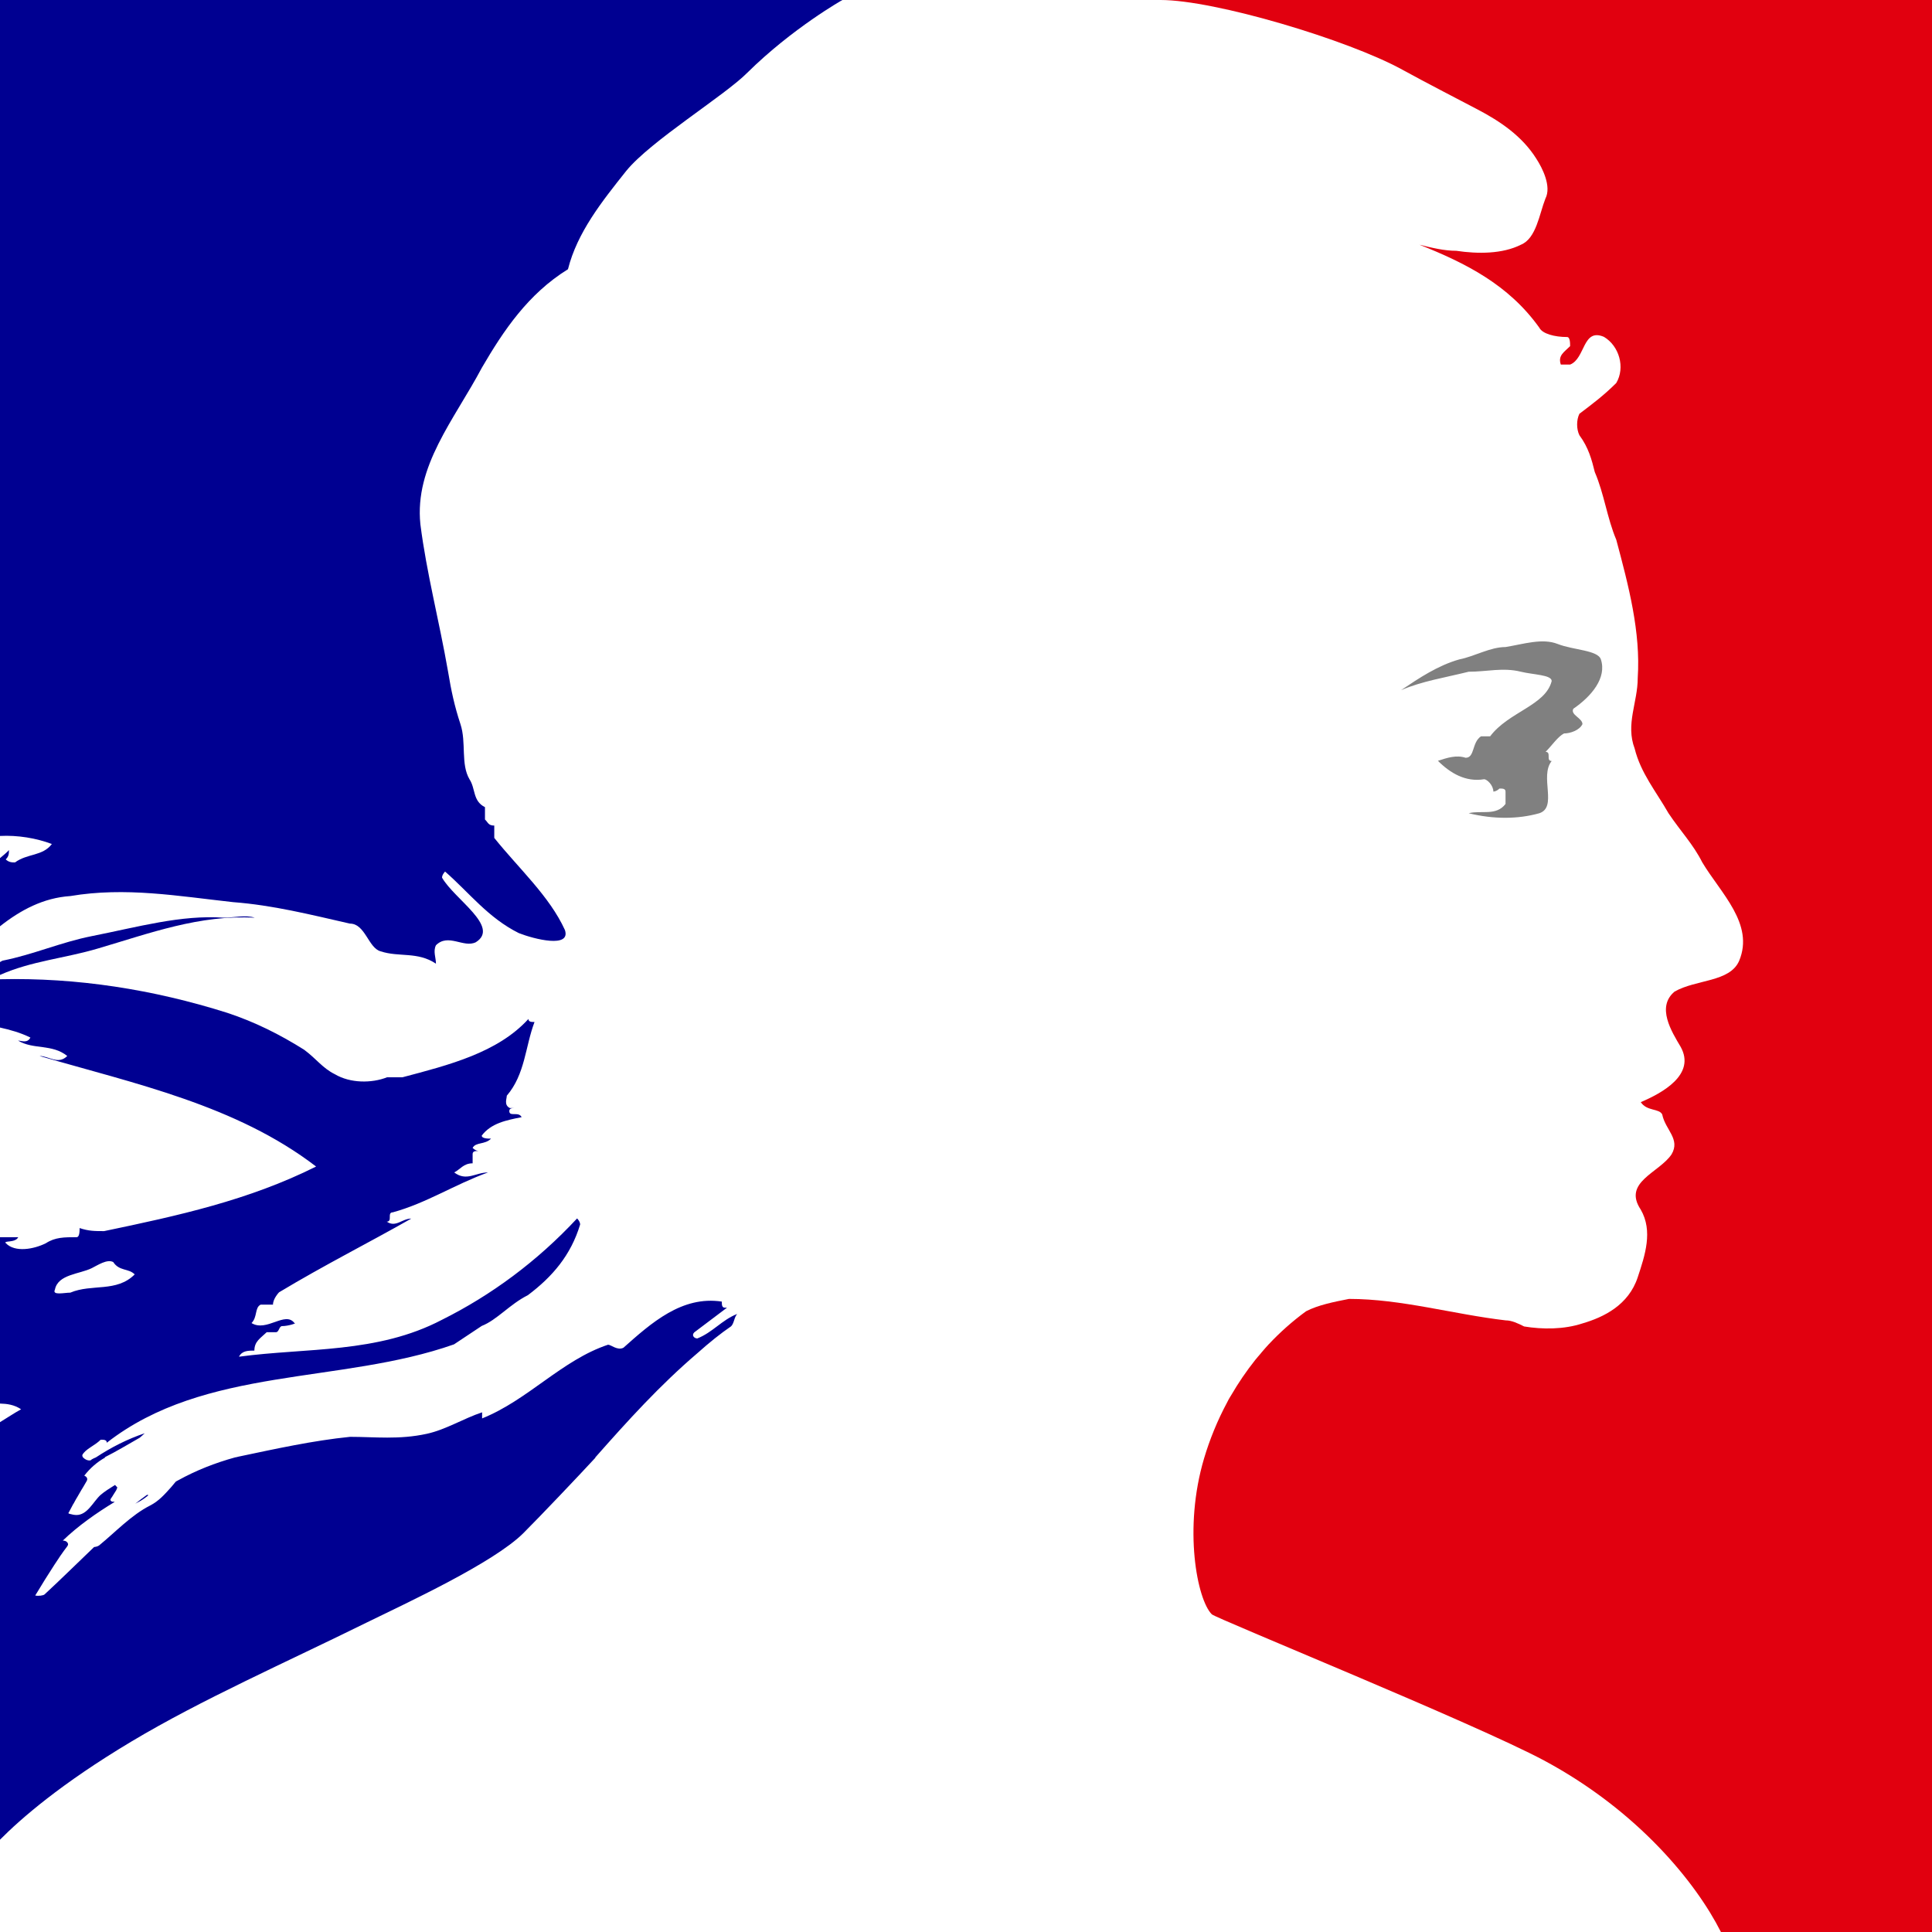
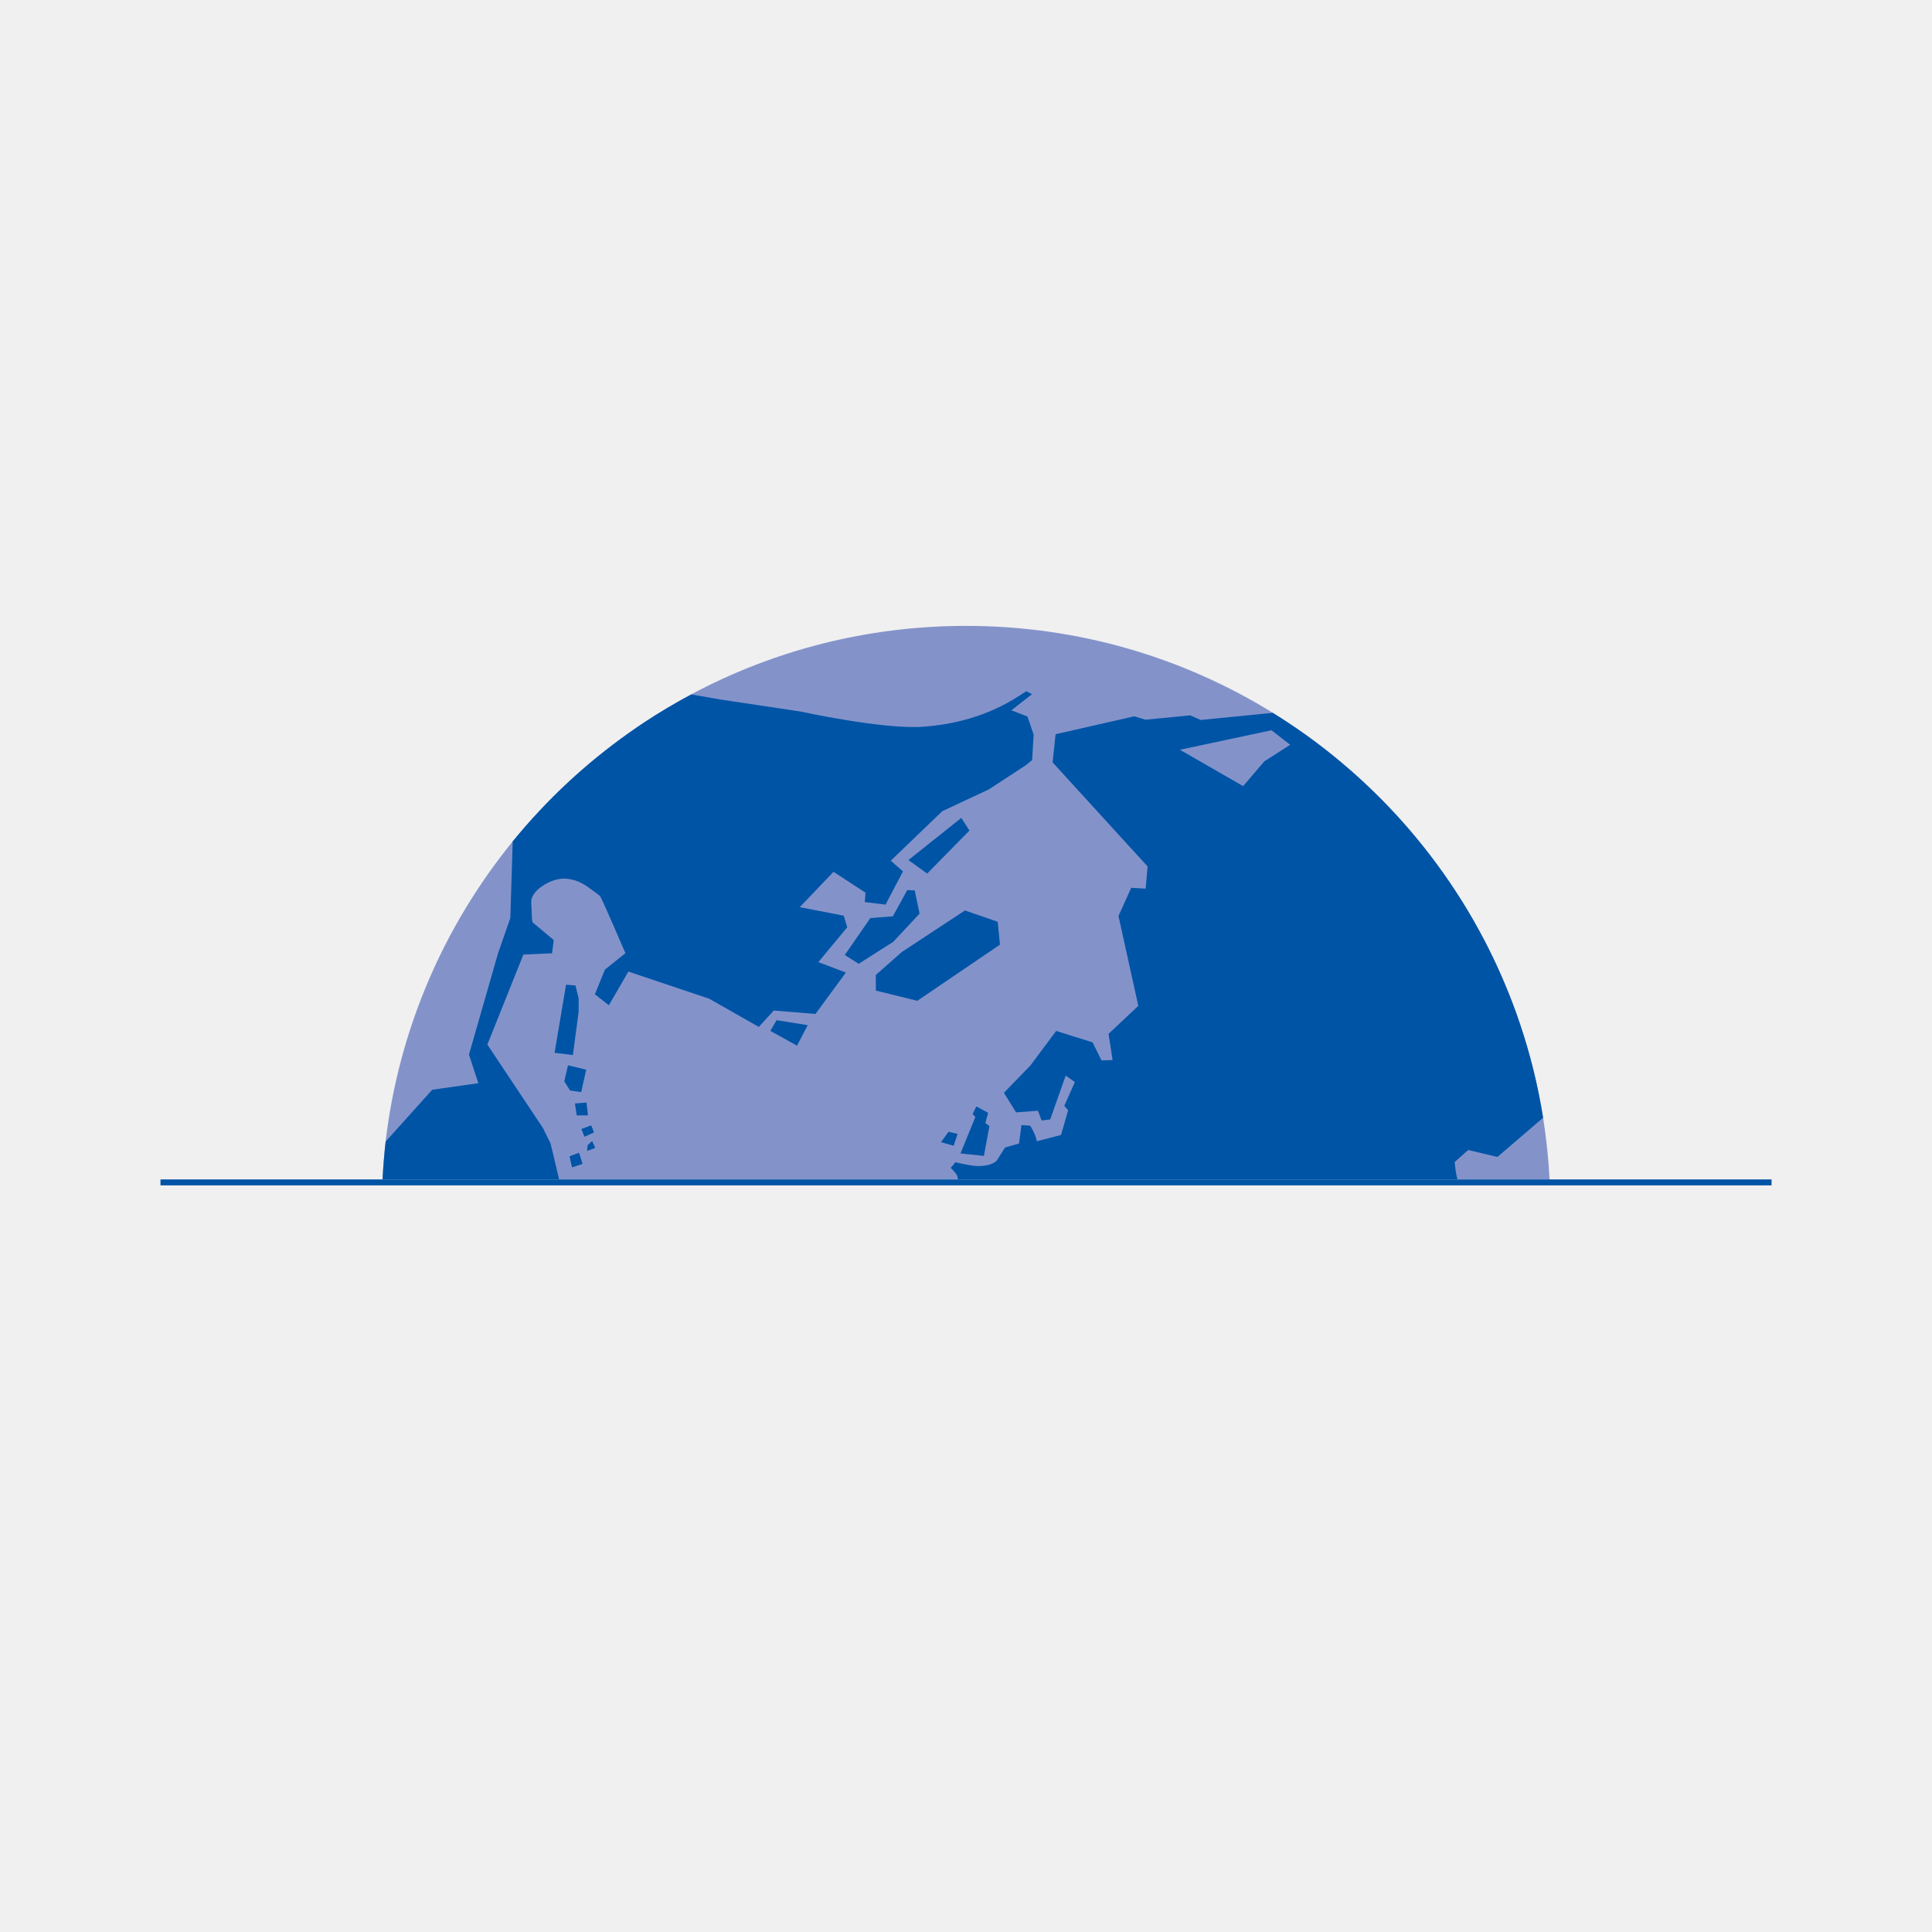
- <svg xmlns="http://www.w3.org/2000/svg" version="1.1" x="0" y="0" viewBox="0 0 1080 1080" xml:space="preserve">
-   <style>.st1{fill:none}.st2{fill:#000091}</style>
-   <path fill="#fff" d="M0 0h1080v1080H0z" />
-   <path class="st1" d="M0 784.7v10.5c4-2.4 7.7-5 11.8-7.2-3.9-2.7-7.9-3.2-11.8-3.3zM3.3 695.1c5.2 5.2 15.5 3.4 22.3 0 5.1-3.4 10.3-3.4 17.2-3.4 1.7 0 1.7-3.4 1.7-5.1 5.1 1.7 8.6 1.7 13.7 1.7 41.2-8.6 80.7-17.2 118.5-36.1-44.7-34.4-101.3-46.4-154.6-61.8 5.2 0 10.3 5.1 15.5 0-8.6-6.9-18.9-3.4-27.5-8.6 1.7 0 5.2 1.7 6.9-1.7-5.7-2.8-11.3-4.4-17-5.6v117.3h10.1c-1.7 3.3-8.6 1.6-6.8 3.3zM51.4 708.9c-6.9 3.4-18.9 3.4-20.6 12-1.7 3.4 5.2 1.7 8.6 1.7 12-5.2 25.8 0 36.1-10.3-3.4-3.4-8.6-1.7-12-6.9-3.6-1.7-8.7 1.8-12.1 3.5zM5 475.2c0 1.7 0 3.4-1.7 5.1C5 482 6.7 482 8.5 482c6.9-5.2 15.5-3.4 20.6-10.3-8.9-3.3-19.1-5-29-4.5v12.5c1.5-1.5 3.3-2.8 4.9-4.5z" />
-   <path class="st2" d="M76.3 840.2c2.5-1.2 4.7-2.7 6.7-4.4-.3-.1-.6-.1-.8-.2-2.2 1.6-4.4 3.2-6.6 5 .2-.1.5-.3.7-.4zM54.8 530.2c29.2-8.6 56.7-18.9 87.6-17.2-5.1-1.7-12 0-17.2 0-24-1.7-48.1 5.2-73.9 10.3-17.2 3.4-32.6 10.3-49.8 13.7-.6.2-1 .6-1.5.8v7.2c17.5-7.8 36.3-9.3 54.8-14.8z" />
-   <path class="st2" d="M17 580c-1.7 3.4-5.2 1.7-6.9 1.7 8.6 5.2 18.9 1.7 27.5 8.6-5.1 5.1-10.3 0-15.5 0 53.3 15.5 109.9 27.5 154.6 61.8-37.8 18.9-77.3 27.5-118.5 36.1-5.2 0-8.6 0-13.7-1.7 0 1.7 0 5.1-1.7 5.1-6.9 0-12 0-17.2 3.4-6.9 3.4-17.2 5.2-22.3 0-1.7-1.7 5.2 0 6.9-3.4H0v93c3.9.1 7.9.6 11.8 3.2C7.6 790.1 4 792.6 0 795v233.4c11.6-11.7 34-31.3 73.5-54.9 39.3-23.5 85.9-44 131.5-66.5 21.6-10.6 70.9-33.3 87.6-50 9.8-9.8 30.6-31.7 40.3-42.2h-.2c18.2-20.6 36.1-40.4 57.3-58.5 6.5-5.8 12.7-10.8 18.7-14.9 1.7-1.7 1.7-5.1 3.4-6.9-8.6 3.4-13.7 10.3-22.3 13.7-1.7 0-3.4-1.7-1.7-3.4l18.3-13.8h-1.2c-1.7 0-1.7-1.7-1.7-3.4-22.3-3.4-39.5 12-55 25.8-3.4 1.7-6.9-1.7-8.6-1.7-25.8 8.6-44.7 30.9-70.4 41.2v-3.4c-10.3 3.4-20.3 9.7-30.9 12-15.5 3.4-29.2 1.7-42.9 1.7-20.8 2.1-41.6 6.7-62.5 11.1-.6.2-1.2.3-1.8.4-11.2 3.1-21.7 7.2-32 12.9-.4.2-.8.4-1.2.7-.9 1.1-1.7 2.1-2.5 3-3.7 4.1-6.9 7.8-11.8 10.3-10.6 5.4-19.2 14.7-28.5 22.3-.7.5-1.7.8-2.8.9-9.2 8.8-18.3 17.8-27.7 26.5-.7.6-3.3 1-5.2.6 0-.1.1-.1.1-.2.3-.5.7-1.1 1-1.6 1.5-2.4 2.9-4.8 4.4-7.2 1.7-2.7 3.4-5.4 5.1-8 2.3-3.6 4.7-7.1 7.3-10.5.7-.9.5-1.7-.1-2.3-.5-.6-1.4-.9-2.4-.9 8.6-8.3 18.8-15.4 28.8-21.5v-.3c-1.2.4-2.8-.5-1.9-1.7 1.1-1.5 1.9-3.1 3-4.7l.6-1.5c-.4-.5-.9-.9-1.3-1.4-2.8 1.8-5.7 3.5-8.1 5.6-4.1 3.7-7.3 11.3-13.6 11.2-.4 0-1.6-.1-2.6-.4-.7-.1-1.4-.3-1.8-.6l.2-.4c.1-.2.2-.3.3-.5l.2-.4c.3-.5.5-1 .8-1.5s.5-1 .8-1.5c.2-.4.4-.8.7-1.2.4-.7.8-1.5 1.2-2.2l.9-1.5c.7-1.3 1.5-2.5 2.2-3.8l1.1-1.8c.6-1 1.2-2.1 1.8-3.1.9-1.4 0-2.6-1.3-3.1 3.2-4.1 7.1-7.6 11.8-10.2h-.5c6.6-3.3 13.2-7.3 19.7-11 .9-.8 1.9-1.6 2.8-2.5-9.8 3.3-18.6 7.8-27.3 13.5 0 0-2.3.9-2.9 1.6 0 0-2 .7-4.3-1.6-.2-.3-.4-.7-.4-1.3 1.7-3.4 6.9-5.2 10.3-8.6 1.7 0 3.4 0 3.4 1.7 55-42.9 130.6-32.6 194.1-55 5.2-3.4 10.3-6.9 15.5-10.3 8.6-3.4 15.5-12 25.8-17.2 13.7-10.3 24-22.3 29.2-39.5 0-1.7-1.7-3.4-1.7-3.4-22.3 24-48.1 43-75.6 56.7-36.1 18.9-75.6 15.5-113.4 20.6 1.7-3.4 5.2-3.4 8.6-3.4 0-5.2 3.4-6.9 6.9-10.3h5.2c1.7 0 1.7-3.4 3.4-3.4 3.4 0 8.6-1.7 6.9-1.7-5.2-6.9-15.5 5.2-24 0 3.4-3.4 1.7-8.6 5.1-10.3h6.9c0-3.4 3.4-6.9 3.4-6.9 25.8-15.5 49.8-27.5 73.9-41.2-5.2 0-8.6 5.2-13.7 1.7 3.4 0 0-5.2 3.4-5.2 18.9-5.2 34.4-15.5 53.2-22.3-6.9 0-12 5.2-18.9 0 3.4-1.7 5.2-5.1 10.3-5.1v-5.2c0-1.7 1.7-1.7 3.4-1.7-1.7 0-3.4-1.7-3.4-1.7 1.7-3.4 6.9-1.7 10.3-5.2-1.7 0-5.2 0-5.2-1.7 5.2-6.9 13.7-8.6 22.3-10.3-1.7-3.4-6.9 0-6.9-3.4 0-1.7 1.7-1.7 3.4-1.7H285c-3.4-1.7-1.7-5.2-1.7-6.9 10.3-12 10.3-27.5 15.5-41.2-1.7 0-3.4 0-3.4-1.7-17.2 18.9-44.7 25.8-70.4 32.6h-8.6c-8.6 3.4-20.6 3.4-29.2-1.7-6.9-3.4-10.3-8.6-17.2-13.7-13.7-8.6-27.5-15.5-42.9-20.6C85.7 553.1 42.9 546.4 0 547.4v27c5.7 1.3 11.3 2.8 17 5.6zm22.3 142.6c-3.4 0-10.3 1.7-8.6-1.7 1.7-8.6 13.7-8.6 20.6-12 3.4-1.7 8.6-5.2 12-3.4 3.4 5.2 8.6 3.4 12 6.9-10.2 10.2-23.9 5.1-36 10.2zM0 467.3c9.9-.5 20.2 1.2 29 4.5-5.2 6.9-13.7 5.2-20.6 10.3-1.7 0-3.4 0-5.2-1.7C5 478.7 5 477 5 475.2c-1.5 1.7-3.3 3-5 4.5v38.1c11.5-9.1 24.3-15.9 39.3-16.9 30.9-5.2 60.1 0 91 3.4 22.3 1.7 42.9 6.9 65.3 12 8.6 0 10.3 13.7 17.2 15.5 10.3 3.4 20.6 0 30.9 6.9 0-3.4-1.7-6.9 0-10.3 6.9-6.9 15.5 1.7 22.3-1.7 13.7-8.6-12-24-18.9-36.1 0-1.7 1.7-3.4 1.7-3.4 13.7 12 24 25.8 41.2 34.4 8.6 3.4 29.2 8.6 25.8-1.7-8.6-18.9-25.8-34.4-39.5-51.5v-6.9c-3.4 0-3.4-1.7-5.2-3.4v-6.9c-6.9-3.4-5.2-10.3-8.6-15.5-5.1-8.6-1.7-20.6-5.1-30.9s-5.2-18.9-6.9-29.2c-5.1-29.2-12-55-15.5-82.5-3.4-32.6 18.9-58.4 34.4-87.6 12-20.6 25.8-41.2 48.1-55 5.2-20.6 18.9-37.8 32.6-55 13.7-16.8 54.9-42 67.6-54.8C443 15.7 470.9 0 470.9 0H0v467.3z" />
-   <path d="M648.8 0c30.3 0 104.8 22.3 135 38.9 12.1 6.7 35.8 18.9 42.2 22.3 12.6 6.6 24.9 14.9 32.8 27.5 3.4 5.2 8.6 15.5 5.1 22.3-3.4 8.6-5.1 22.3-13.7 25.8-10.3 5.2-24.1 5.2-36.1 3.4-6.9 0-13.7-1.7-20.6-3.4 25.8 10.3 49.8 22.3 67 46.4 1.7 3.4 8.6 5.2 15.5 5.2 1.7 0 1.7 3.4 1.7 5.1-3.4 3.4-6.9 5.2-5.2 10.3h5.2c8.6-3.4 6.9-20.6 18.9-15.5 8.6 5.1 12 17.2 6.9 25.8-6.9 6.9-13.7 12-20.6 17.2-1.7 3.4-1.7 8.6 0 12 5.1 6.9 6.9 13.7 8.6 20.6 5.2 12 6.9 25.8 12 37.8 6.9 25.8 13.7 51.5 12 77.3 0 13.7-6.9 25.8-1.7 39.5 3.4 13.7 12 24 18.9 36.1 6.9 10.3 13.7 17.2 18.9 27.5 10.3 17.2 29.2 34.4 20.6 55-5.2 12-24 10.3-36.1 17.2-10.3 8.6-1.7 22.3 3.4 30.9 8.6 15.5-10.3 25.8-22.3 30.9 3.4 5.2 10.3 3.4 12 6.9 1.7 8.6 10.3 13.7 5.2 22.3-6.9 10.3-27.5 15.5-17.2 30.9 6.9 12 2.4 25.4-1.7 37.8-5.1 15.5-18.9 22.3-30.9 25.8-10.3 3.4-22.3 3.4-32.6 1.7-3.4-1.7-6.9-3.4-10.3-3.4-29.2-3.4-58.4-12-87.6-12-8.6 1.7-17.2 3.4-24 6.9-7.8 5.7-14.7 11.9-20.8 18.4l-.2.2c-1.3 1.4-2.5 2.8-3.7 4.2-.7.9-1.5 1.8-2.2 2.6l-1.5 1.8c-5 6.3-9.5 12.9-13.5 19.8-.3.4-.5.9-.8 1.3-.5.8-.9 1.6-1.3 2.4-5.6 10.4-9.9 21.1-13 31.5-11.7 39.3-3.9 79 4.3 87.2 2.3 2.3 147.2 61.1 185.7 81.7 52.6 28.2 85.1 68.5 98.9 95.9h118V0H648.8z" fill="#e1000f" />
-   <path d="M894.9 368.6c-1.7-5.2-15.5-5.2-24.1-8.6s-18.9 0-29.2 1.7c-8.6 0-17.2 5.2-25.8 6.9-12 3.4-22.3 10.3-32.6 17.2 12-5.1 24.1-6.9 37.8-10.3 10.3 0 19.1-2.5 29.2 0 6.9 1.7 17.2 1.7 17.2 5.2-3.4 13.7-24.1 17.2-34.4 30.9h-5.1c-5.2 3.4-3.4 12-8.6 12-5.2-1.7-10.3 0-15.5 1.7 6.9 6.9 15.5 12 25.8 10.3 1.7 0 5.2 3.4 5.2 6.9 0 0 1.7 0 3.4-1.7 1.7 0 3.4 0 3.4 1.7v6.9c-5.2 6.9-13.7 3.4-20.6 5.2 13.7 3.4 27.5 3.4 39.5 0 10.3-3.4 0-20.6 6.9-29.2-3.4 0 0-5.1-3.4-5.1 3.4-3.4 6.9-8.6 10.3-10.3 3.4 0 8.6-1.7 10.3-5.2 0-3.4-6.9-5.2-5.1-8.6 10.2-7 18.8-17.3 15.4-27.6z" fill="gray" />
+ <svg xmlns="http://www.w3.org/2000/svg" width="100%" height="100%" viewBox="0 0 64 64" version="1.1" xml:space="preserve" style="fill-rule:evenodd;clip-rule:evenodd;stroke-linejoin:round;stroke-miterlimit:2;">
+   <rect id="Artboard1" x="0" y="0" width="64" height="64" style="fill:none;" />
+   <g id="Artboard11">
+     <g>
+       <rect x="5.316" y="39.07" width="53.369" height="0.197" style="fill:#0054a6;fill-rule:nonzero;" />
+       <path d="M51.332,39.065l-38.662,0c0.021,-0.42 0.057,-0.837 0.104,-1.25c0.44,-3.746 1.947,-7.162 4.21,-9.942c1.118,-1.37 2.415,-2.582 3.86,-3.602c0.655,-0.466 1.341,-0.89 2.055,-1.271c2.712,-1.447 5.812,-2.267 9.101,-2.267c3.729,0 7.208,1.053 10.162,2.879c0,-0 0.002,-0 0.002,0.002c3.813,2.357 6.748,6.001 8.195,10.325c0.335,0.998 0.591,2.032 0.759,3.094c0.106,0.667 0.178,1.345 0.214,2.032Z" style="fill:#8393ca;fill-rule:nonzero;" />
+       <path d="M25.726,33.795l-0.208,0.354l0.884,0.49l0.354,-0.68l-1.03,-0.164Zm7.325,-3.26l-1.085,-0.375l-2.091,1.375l-0.863,0.762l-0,0.517l1.375,0.339l2.738,-1.86l-0.074,-0.758Zm-2.749,-1.039l-0.248,-0.01l-0.478,0.868l-0.744,0.058l-0.848,1.224l0.462,0.291l1.143,-0.727l0.873,-0.934l-0.16,-0.77Zm1.543,-2.402l-1.752,1.396l0.621,0.449l1.4,-1.426l-0.269,-0.419Zm-12.781,5.551l-0.313,-0.025l-0.38,2.256l0.607,0.074l0.19,-1.436l0.002,-0.431l-0.106,-0.438Zm-0.248,2.644l-0.123,0.532l0.191,0.303l0.369,0.055l0.165,-0.744l-0.602,-0.146Zm0.613,1.233l-0.384,0.032l0.06,0.396l0.373,-0.002l-0.049,-0.426Zm0.154,0.759l-0.326,0.119l0.106,0.256l0.314,-0.142c0,-0 -0.085,-0.233 -0.094,-0.233Zm0.032,0.517c-0,0 -0.15,0.129 -0.15,0.146l-0.017,0.184c0.008,-0 0.271,-0.103 0.271,-0.103l-0.104,-0.227Zm13.027,-0.596l0.091,-0.339l-0.39,-0.212l-0.125,0.253l0.091,0.099c0,-0 -0.492,1.202 -0.492,1.208c-0,-0 0.776,0.074 0.776,0.079l0.184,-0.988l-0.135,-0.1Zm-1.221,0.289l-0.25,0.345l0.422,0.119l0.127,-0.394l-0.299,-0.07Zm-12.238,0.694l-0.318,0.119l0.085,0.367l0.349,-0.115l-0.116,-0.371Zm14.853,-14.45l-0.532,-0.205l0.682,-0.534l-0.188,-0.1c-0.454,0.303 -1.534,1.043 -3.416,1.178c-1.341,0.094 -4.053,-0.502 -4.053,-0.502l-2.689,-0.404l-0.939,-0.164c-0.536,0.286 -1.057,0.594 -1.559,0.926c-0.169,0.112 -0.335,0.225 -0.498,0.341c-1.445,1.02 -2.742,2.232 -3.86,3.602l-0.079,2.539l-0.405,1.161l-0.965,3.362l0.311,0.947l-1.528,0.217l-1.542,1.716c-0.047,0.413 -0.081,0.83 -0.102,1.25l5.846,0c-0.147,-0.621 -0.274,-1.172 -0.284,-1.193l-0.254,-0.511l-1.837,-2.758l1.193,-2.982l0.949,-0.042l0.057,-0.438l-0.703,-0.589l-0.02,-0.125l-0.023,-0.558c-0,-0.381 0.644,-0.763 1.072,-0.763c0.113,-0 0.236,0.017 0.361,0.053c0.3,0.081 0.584,0.329 0.839,0.515c0.048,0.034 0.847,1.901 0.847,1.901l-0.678,0.544l-0.333,0.818l0.464,0.363l0.646,-1.115l2.677,0.899l1.644,0.934l0.496,-0.543l1.381,0.113l1.007,-1.371l-0.912,-0.346l0.956,-1.152l-0.114,-0.386l-1.458,-0.282l1.118,-1.171l1.06,0.691l-0.023,0.311l0.686,0.085l0.579,-1.1l-0.405,-0.356l1.708,-1.64l1.542,-0.722l1.202,-0.786l0.231,-0.183l0.05,-0.845l-0.205,-0.6Zm7.848,1.484l-0.704,0.822l-2.093,-1.204l3.032,-0.646l0.621,0.481l-0.856,0.547Zm8.475,8.72c-0.046,-0.135 -0.093,-0.269 -0.14,-0.404c-0.144,-0.401 -0.303,-0.795 -0.472,-1.183c-0.17,-0.391 -0.352,-0.771 -0.545,-1.146c-0.131,-0.25 -0.265,-0.496 -0.404,-0.741c-0.979,-1.702 -2.208,-3.242 -3.64,-4.569c-0.306,-0.284 -0.623,-0.559 -0.947,-0.824c-0.649,-0.529 -1.333,-1.015 -2.047,-1.457l0,-0.001l-2.391,0.236l-0.343,-0.153l-1.483,0.144l-0.373,-0.112l-2.606,0.593l-0.1,0.932l3.147,3.448l-0.064,0.735l-0.478,-0.028l-0.422,0.935l0.657,2.977l-0.986,0.926l0.134,0.869l-0.367,0.01l-0.296,-0.597l-1.206,-0.378l-0.854,1.145l-0.877,0.904l0.403,0.649l0.724,-0.055l0.123,0.324l0.284,-0.036l0.513,-1.452l0.303,0.216l-0.35,0.786l0.128,0.145l-0.236,0.82l-0.799,0.207c-0.067,-0.294 -0.226,-0.515 -0.226,-0.515l-0.286,-0.019l-0.081,0.611l-0.462,0.131l-0.275,0.434c-0.117,0.129 -0.399,0.195 -0.689,0.178c-0.248,-0.015 -0.684,-0.125 -0.684,-0.125c0,0.011 -0.144,0.184 -0.155,0.184c-0,-0 0.108,0.107 0.108,0.121c-0,-0 0.123,0.087 0.132,0.261l16.545,0c-0.031,-0.136 -0.05,-0.239 -0.057,-0.303l-0.032,-0.267l0.45,-0.4l0.968,0.23l1.511,-1.296l0.002,0.004c-0.168,-1.062 -0.424,-2.096 -0.759,-3.094Z" style="fill:#0054a6;fill-rule:nonzero;" />
+     </g>
+   </g>
</svg>
